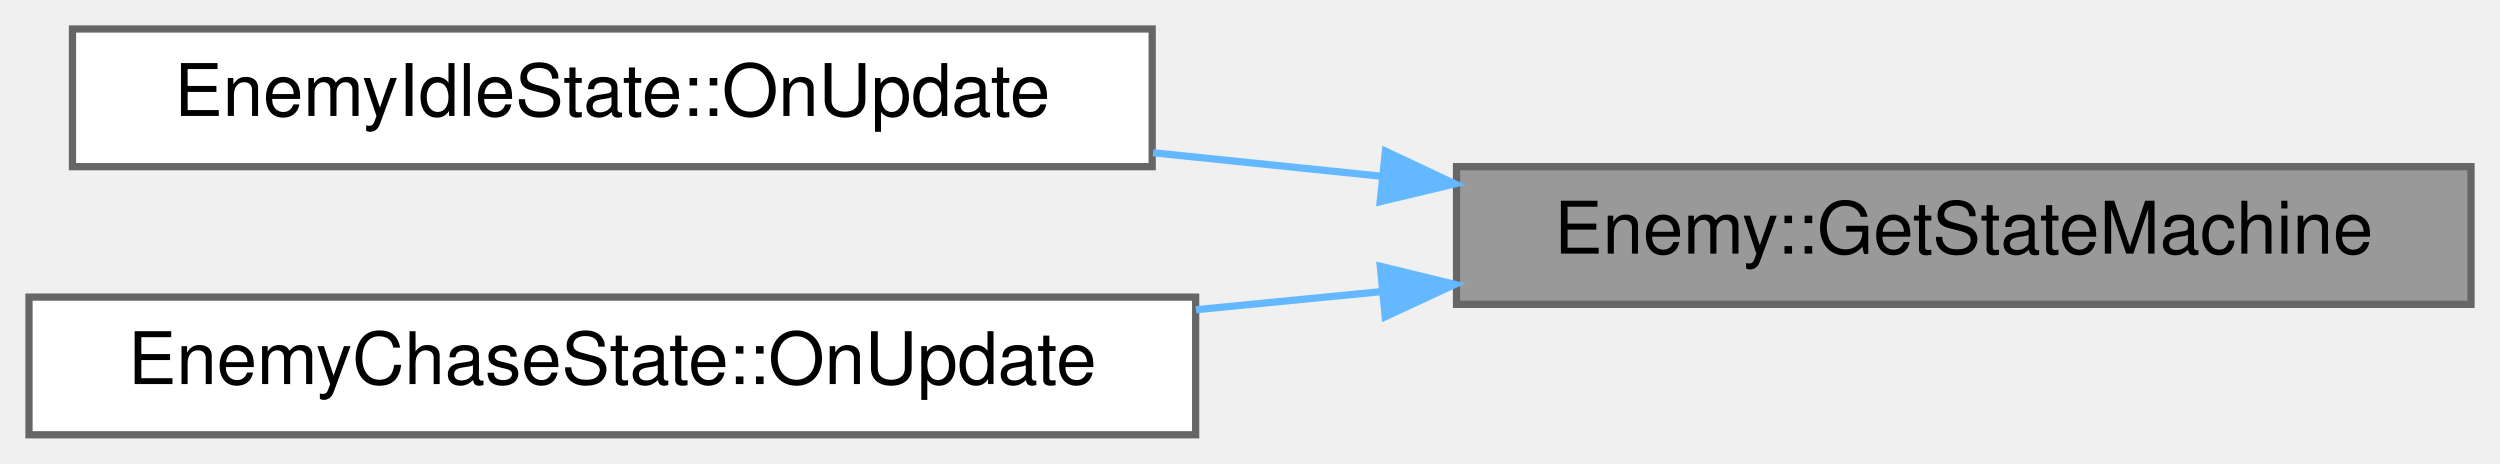
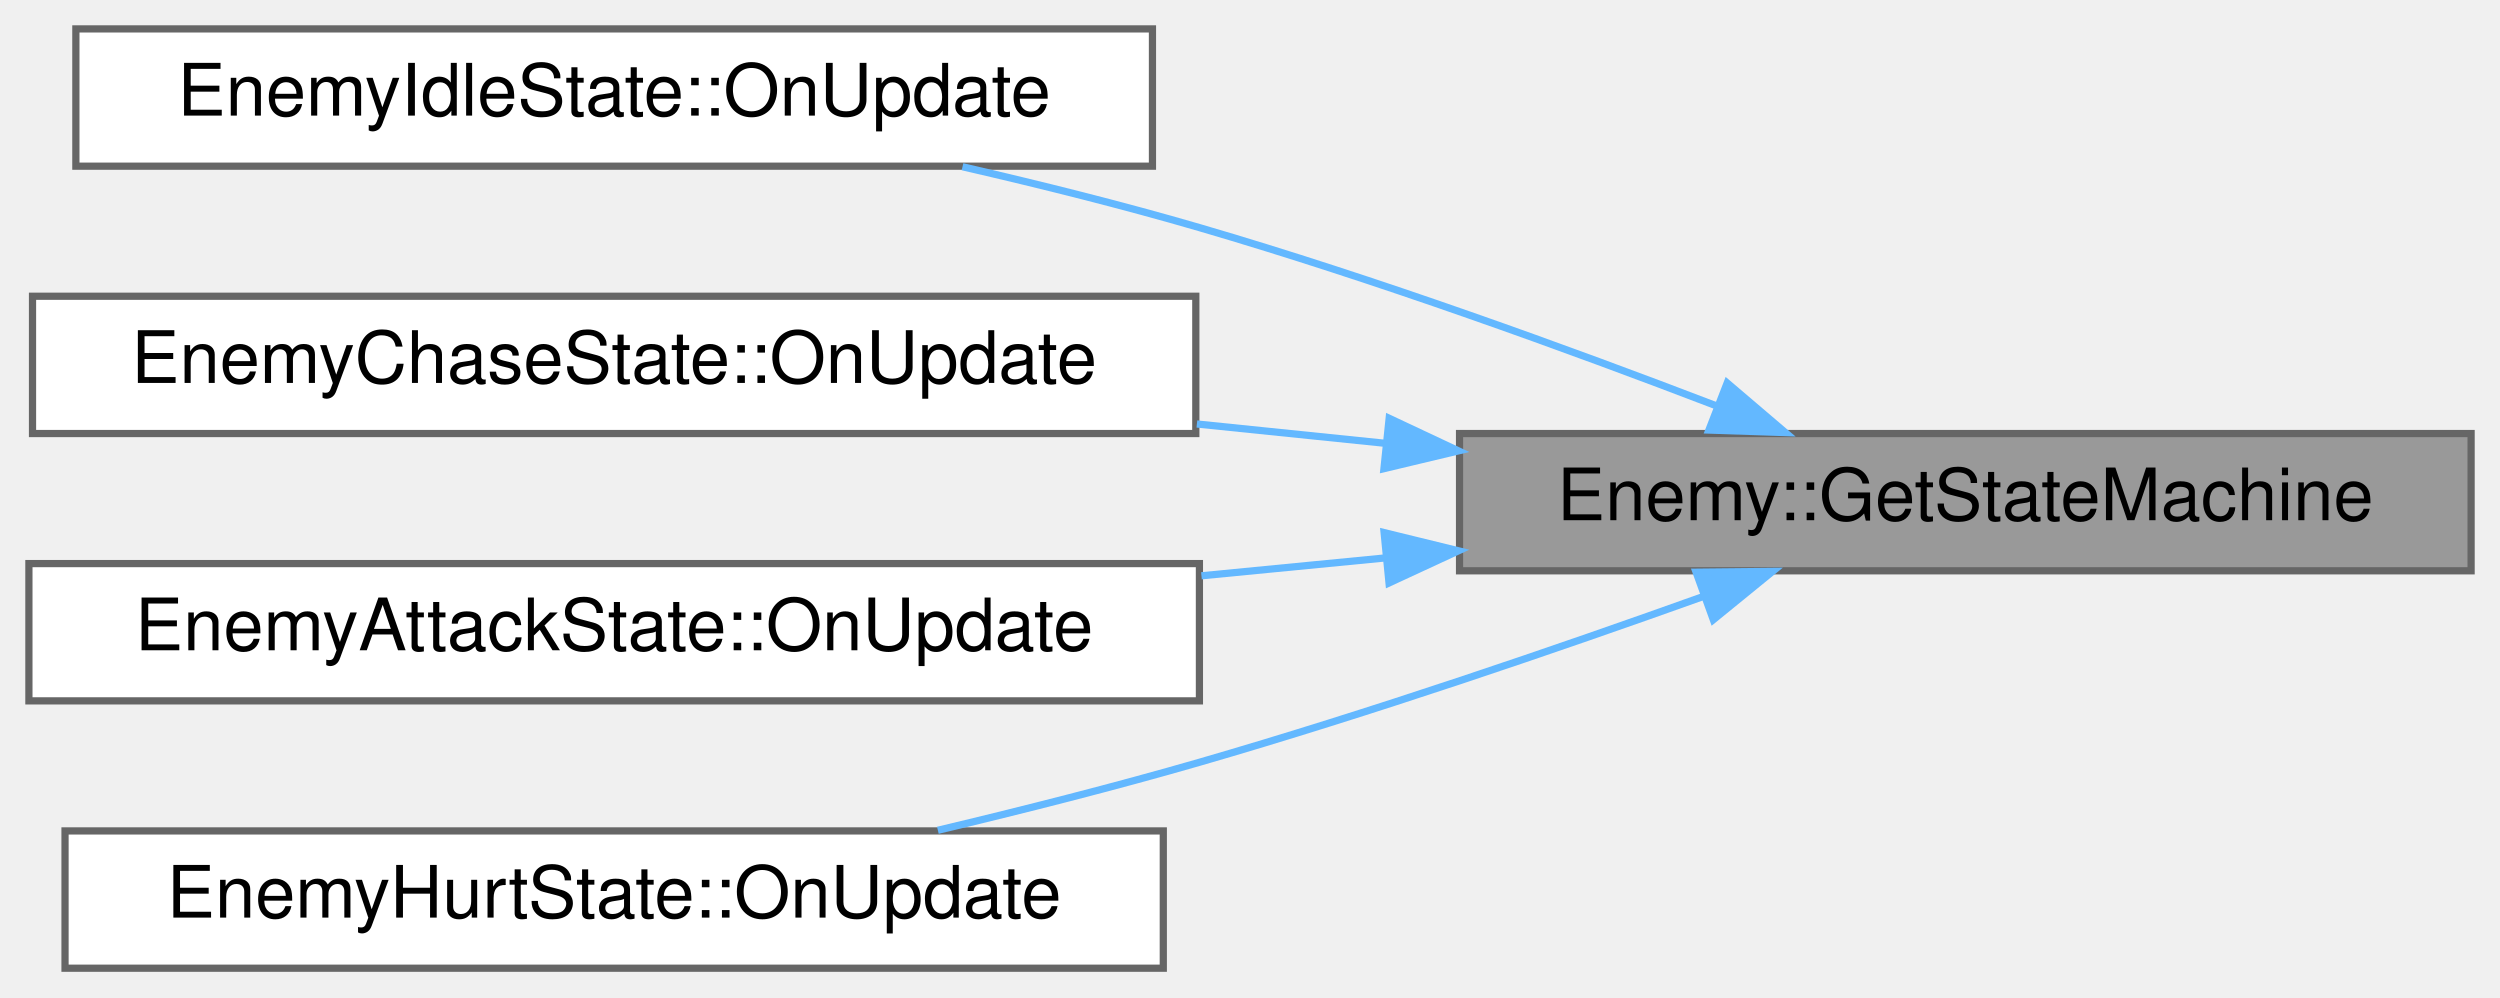
- <svg xmlns="http://www.w3.org/2000/svg" xmlns:xlink="http://www.w3.org/1999/xlink" width="345pt" height="64pt" viewBox="0.00 0.00 345.00 64.00">
-   <g id="graph0" class="graph" transform="scale(1 1) rotate(0) translate(4 60)">
+ <svg xmlns="http://www.w3.org/2000/svg" xmlns:xlink="http://www.w3.org/1999/xlink" width="346pt" height="138pt" viewBox="0.00 0.00 346.00 138.00">
+   <g id="graph0" class="graph" transform="scale(1 1) rotate(0) translate(4 134)">
    <g id="Node000001" class="node">
      <g id="a_Node000001">
        <a xlink:title=" ">
-           <polygon fill="#999999" stroke="#666666" points="337,-37 197,-37 197,-18 337,-18 337,-37" />
-           <text text-anchor="middle" x="267" y="-25" font-family="Helvetica,sans-Serif" font-size="10.00">Enemy::GetStateMachine</text>
+           <polygon fill="#999999" stroke="#666666" points="338,-74 198,-74 198,-55 338,-55 338,-74" />
+           <text text-anchor="middle" x="268" y="-62" font-family="Helvetica,sans-Serif" font-size="10.00">Enemy::GetStateMachine</text>
        </a>
      </g>
    </g>
    <g id="Node000002" class="node">
      <g id="a_Node000002">
        <a xlink:href="classEnemyIdleState.html#ac178d6ca196e4998046a5dea07a3a908" target="_top" xlink:title=" ">
-           <polygon fill="white" stroke="#666666" points="155,-56 6,-56 6,-37 155,-37 155,-56" />
-           <text text-anchor="middle" x="80.5" y="-44" font-family="Helvetica,sans-Serif" font-size="10.00">EnemyIdleState::OnUpdate</text>
+           <polygon fill="white" stroke="#666666" points="155.5,-130 6.5,-130 6.5,-111 155.5,-111 155.5,-130" />
+           <text text-anchor="middle" x="81" y="-118" font-family="Helvetica,sans-Serif" font-size="10.00">EnemyIdleState::OnUpdate</text>
        </a>
      </g>
    </g>
    <g id="edge1_Node000001_Node000002" class="edge">
      <g id="a_edge1_Node000001_Node000002">
        <a xlink:title=" ">
-           <path fill="none" stroke="#63b8ff" d="M186.79,-35.66C176.28,-36.74 165.54,-37.85 155.12,-38.92" />
-           <polygon fill="#63b8ff" stroke="#63b8ff" points="187.19,-39.14 196.77,-34.63 186.47,-32.17 187.19,-39.14" />
+           <path fill="none" stroke="#63b8ff" d="M233.6,-77.81C213.15,-85.65 186.31,-95.4 162,-102.5 151.48,-105.57 140.05,-108.43 129.21,-110.92" />
+           <polygon fill="#63b8ff" stroke="#63b8ff" points="235.04,-81 243.1,-74.13 232.51,-74.48 235.04,-81" />
        </a>
      </g>
    </g>
    <g id="Node000003" class="node">
      <g id="a_Node000003">
        <a xlink:href="classEnemyChaseState.html#a7e06070afbc95a7aa15ca8f6ca50ad87" target="_top" xlink:title=" ">
-           <polygon fill="white" stroke="#666666" points="161,-19 0,-19 0,0 161,0 161,-19" />
-           <text text-anchor="middle" x="80.5" y="-7" font-family="Helvetica,sans-Serif" font-size="10.00">EnemyChaseState::OnUpdate</text>
+           <polygon fill="white" stroke="#666666" points="161.5,-93 0.5,-93 0.5,-74 161.5,-74 161.5,-93" />
+           <text text-anchor="middle" x="81" y="-81" font-family="Helvetica,sans-Serif" font-size="10.00">EnemyChaseState::OnUpdate</text>
        </a>
      </g>
    </g>
    <g id="edge2_Node000001_Node000003" class="edge">
      <g id="a_edge2_Node000001_Node000003">
        <a xlink:title=" ">
-           <path fill="none" stroke="#63b8ff" d="M186.55,-19.75C178.1,-18.92 169.5,-18.09 161.04,-17.26" />
-           <polygon fill="#63b8ff" stroke="#63b8ff" points="186.48,-23.26 196.77,-20.75 187.16,-16.29 186.48,-23.26" />
+           <path fill="none" stroke="#63b8ff" d="M187.78,-72.64C179.13,-73.52 170.31,-74.43 161.65,-75.32" />
+           <polygon fill="#63b8ff" stroke="#63b8ff" points="188.26,-76.11 197.85,-71.6 187.54,-69.14 188.26,-76.11" />
+         </a>
+       </g>
+     </g>
+     <g id="Node000004" class="node">
+       <g id="a_Node000004">
+         <a xlink:href="classEnemyAttackState.html#acb1ad197d6fba00e7ca98eafebf1ce6d" target="_top" xlink:title=" ">
+           <polygon fill="white" stroke="#666666" points="162,-56 0,-56 0,-37 162,-37 162,-56" />
+           <text text-anchor="middle" x="81" y="-44" font-family="Helvetica,sans-Serif" font-size="10.00">EnemyAttackState::OnUpdate</text>
+         </a>
+       </g>
+     </g>
+     <g id="edge3_Node000001_Node000004" class="edge">
+       <g id="a_edge3_Node000001_Node000004">
+         <a xlink:title=" ">
+           <path fill="none" stroke="#63b8ff" d="M187.68,-56.78C179.27,-55.96 170.71,-55.13 162.28,-54.31" />
+           <polygon fill="#63b8ff" stroke="#63b8ff" points="187.56,-60.29 197.85,-57.77 188.24,-53.32 187.56,-60.29" />
+         </a>
+       </g>
+     </g>
+     <g id="Node000005" class="node">
+       <g id="a_Node000005">
+         <a xlink:href="classEnemyHurtState.html#a2322bf6866f4bf3bb97578a926fdfd2a" target="_top" xlink:title=" ">
+           <polygon fill="white" stroke="#666666" points="157,-19 5,-19 5,0 157,0 157,-19" />
+           <text text-anchor="middle" x="81" y="-7" font-family="Helvetica,sans-Serif" font-size="10.00">EnemyHurtState::OnUpdate</text>
+         </a>
+       </g>
+     </g>
+     <g id="edge4_Node000001_Node000005" class="edge">
+       <g id="a_edge4_Node000001_Node000005">
+         <a xlink:title=" ">
+           <path fill="none" stroke="#63b8ff" d="M231.88,-51.5C211.61,-44.24 185.54,-35.31 162,-28.5 150.34,-25.13 137.61,-21.9 125.8,-19.09" />
+           <polygon fill="#63b8ff" stroke="#63b8ff" points="230.74,-54.81 241.33,-54.92 233.12,-48.23 230.74,-54.81" />
        </a>
      </g>
    </g>
  </g>
</svg>
